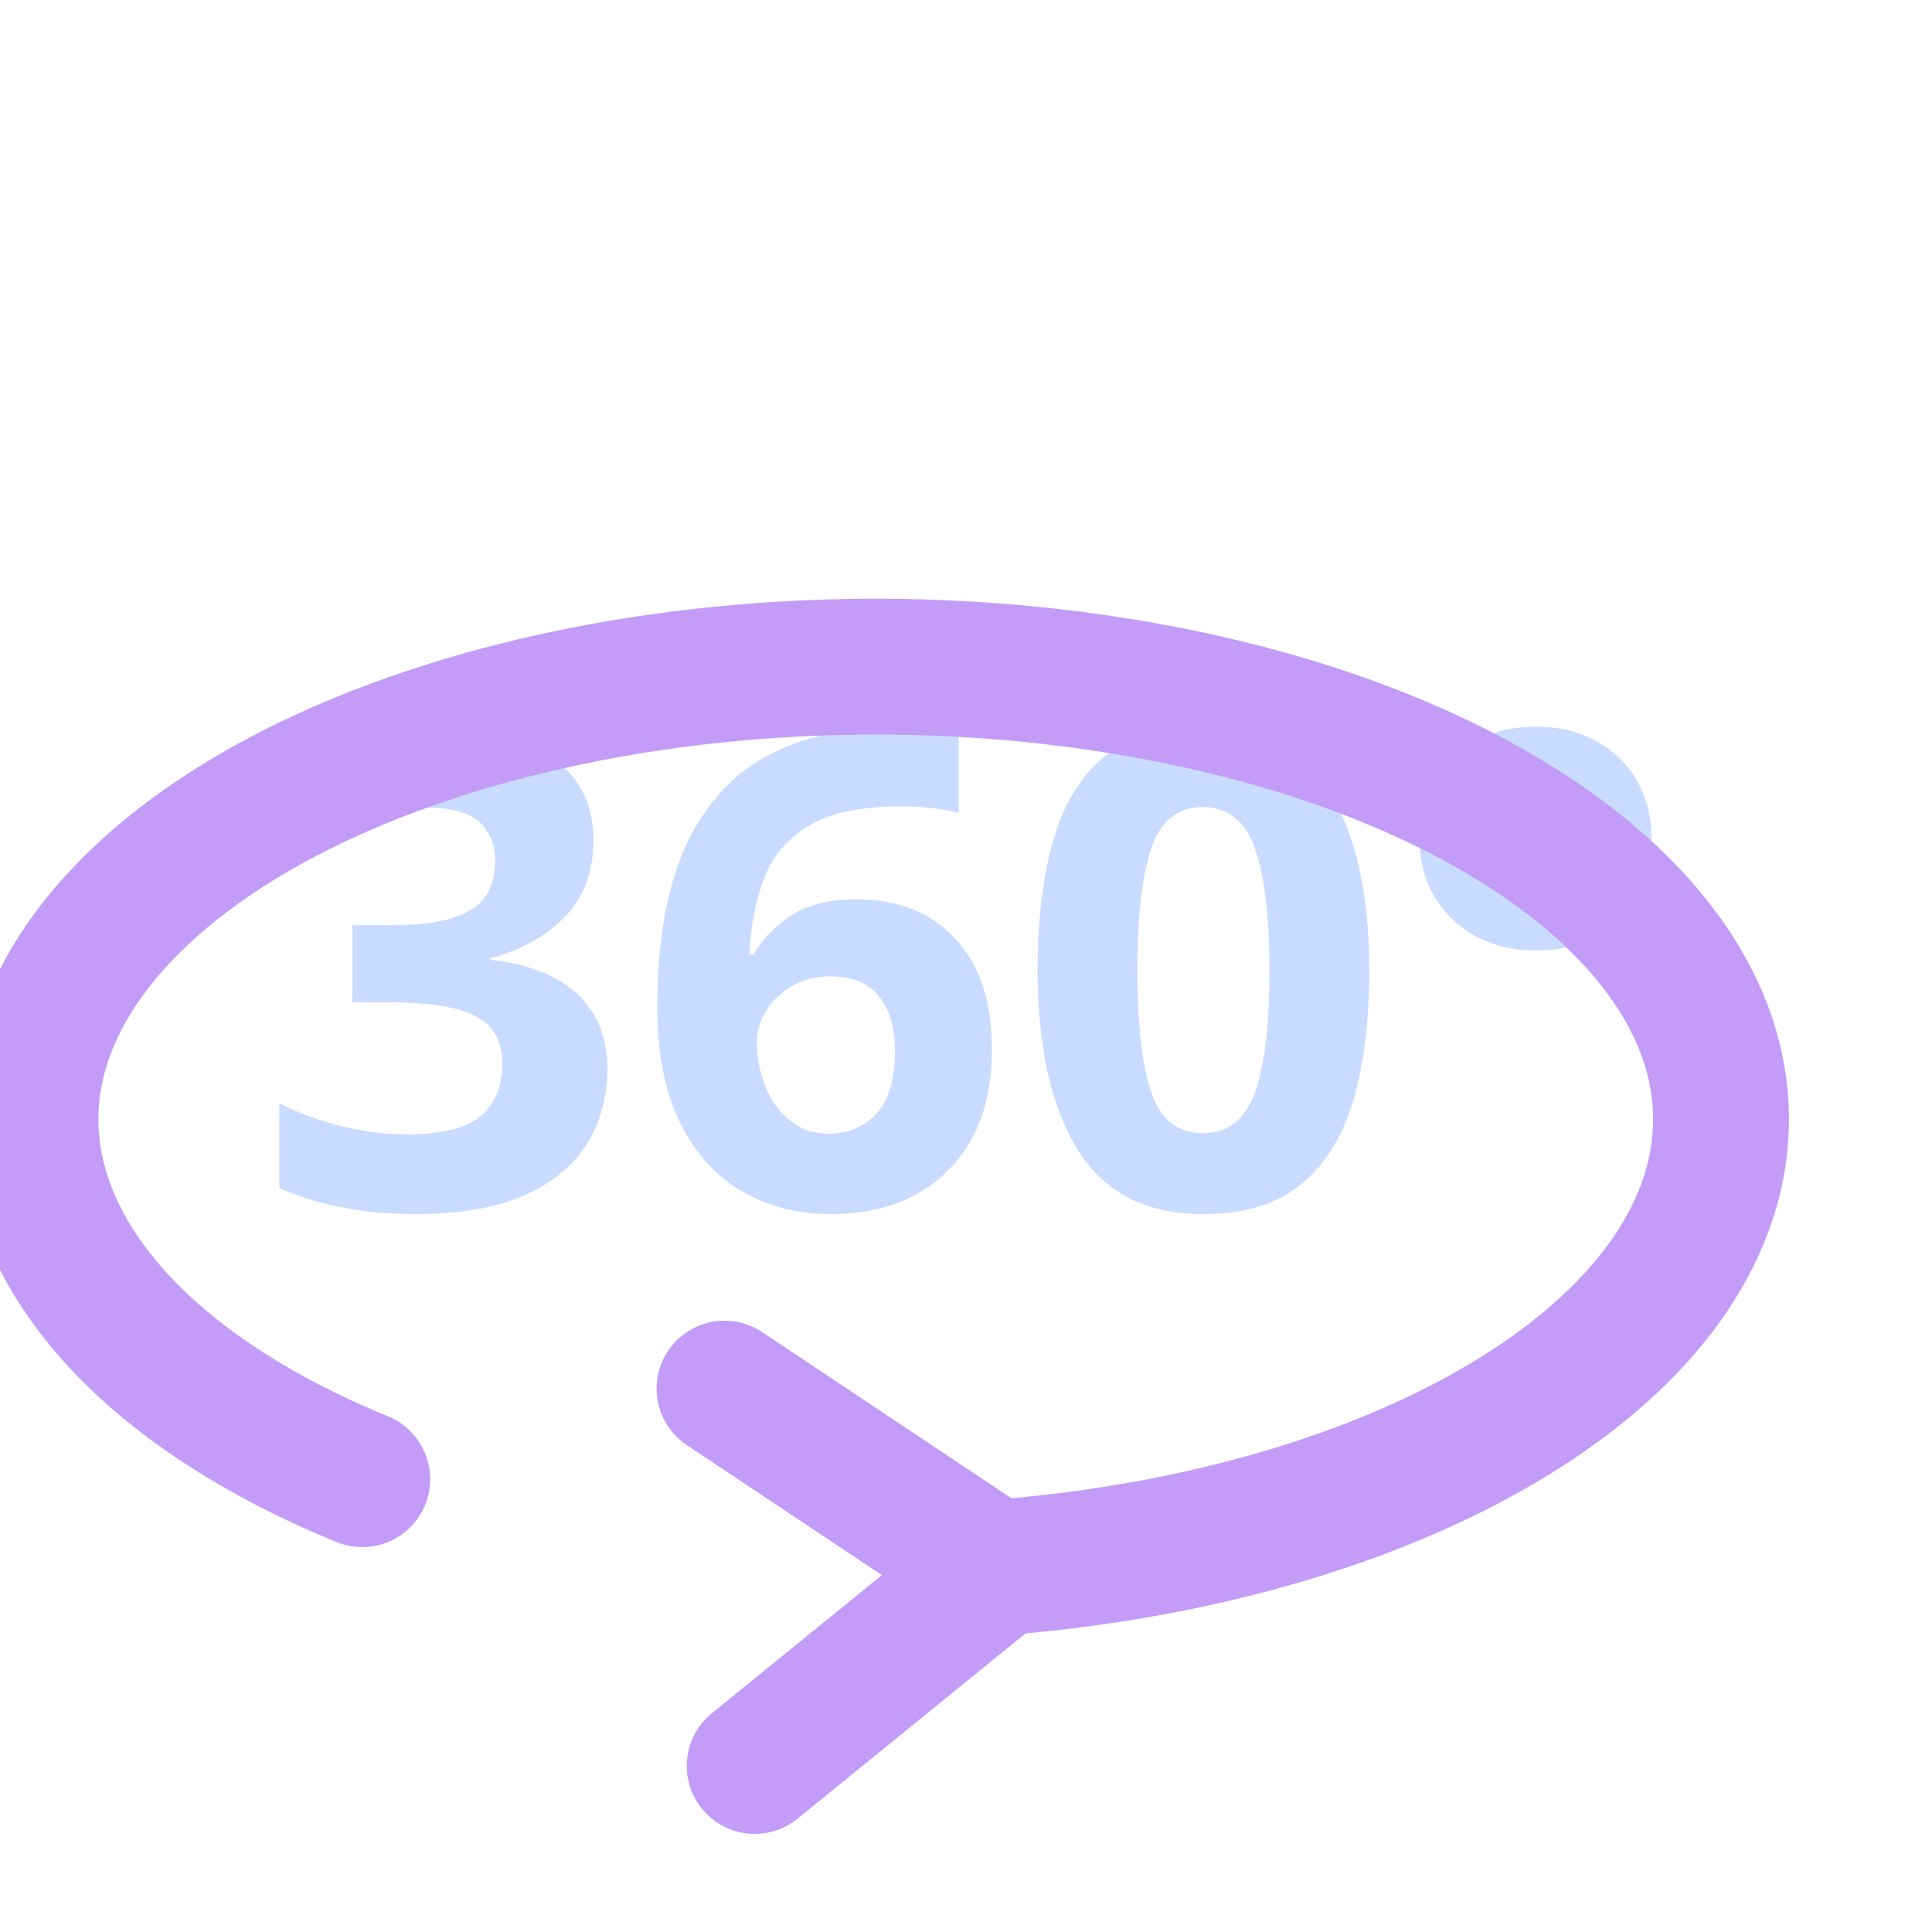
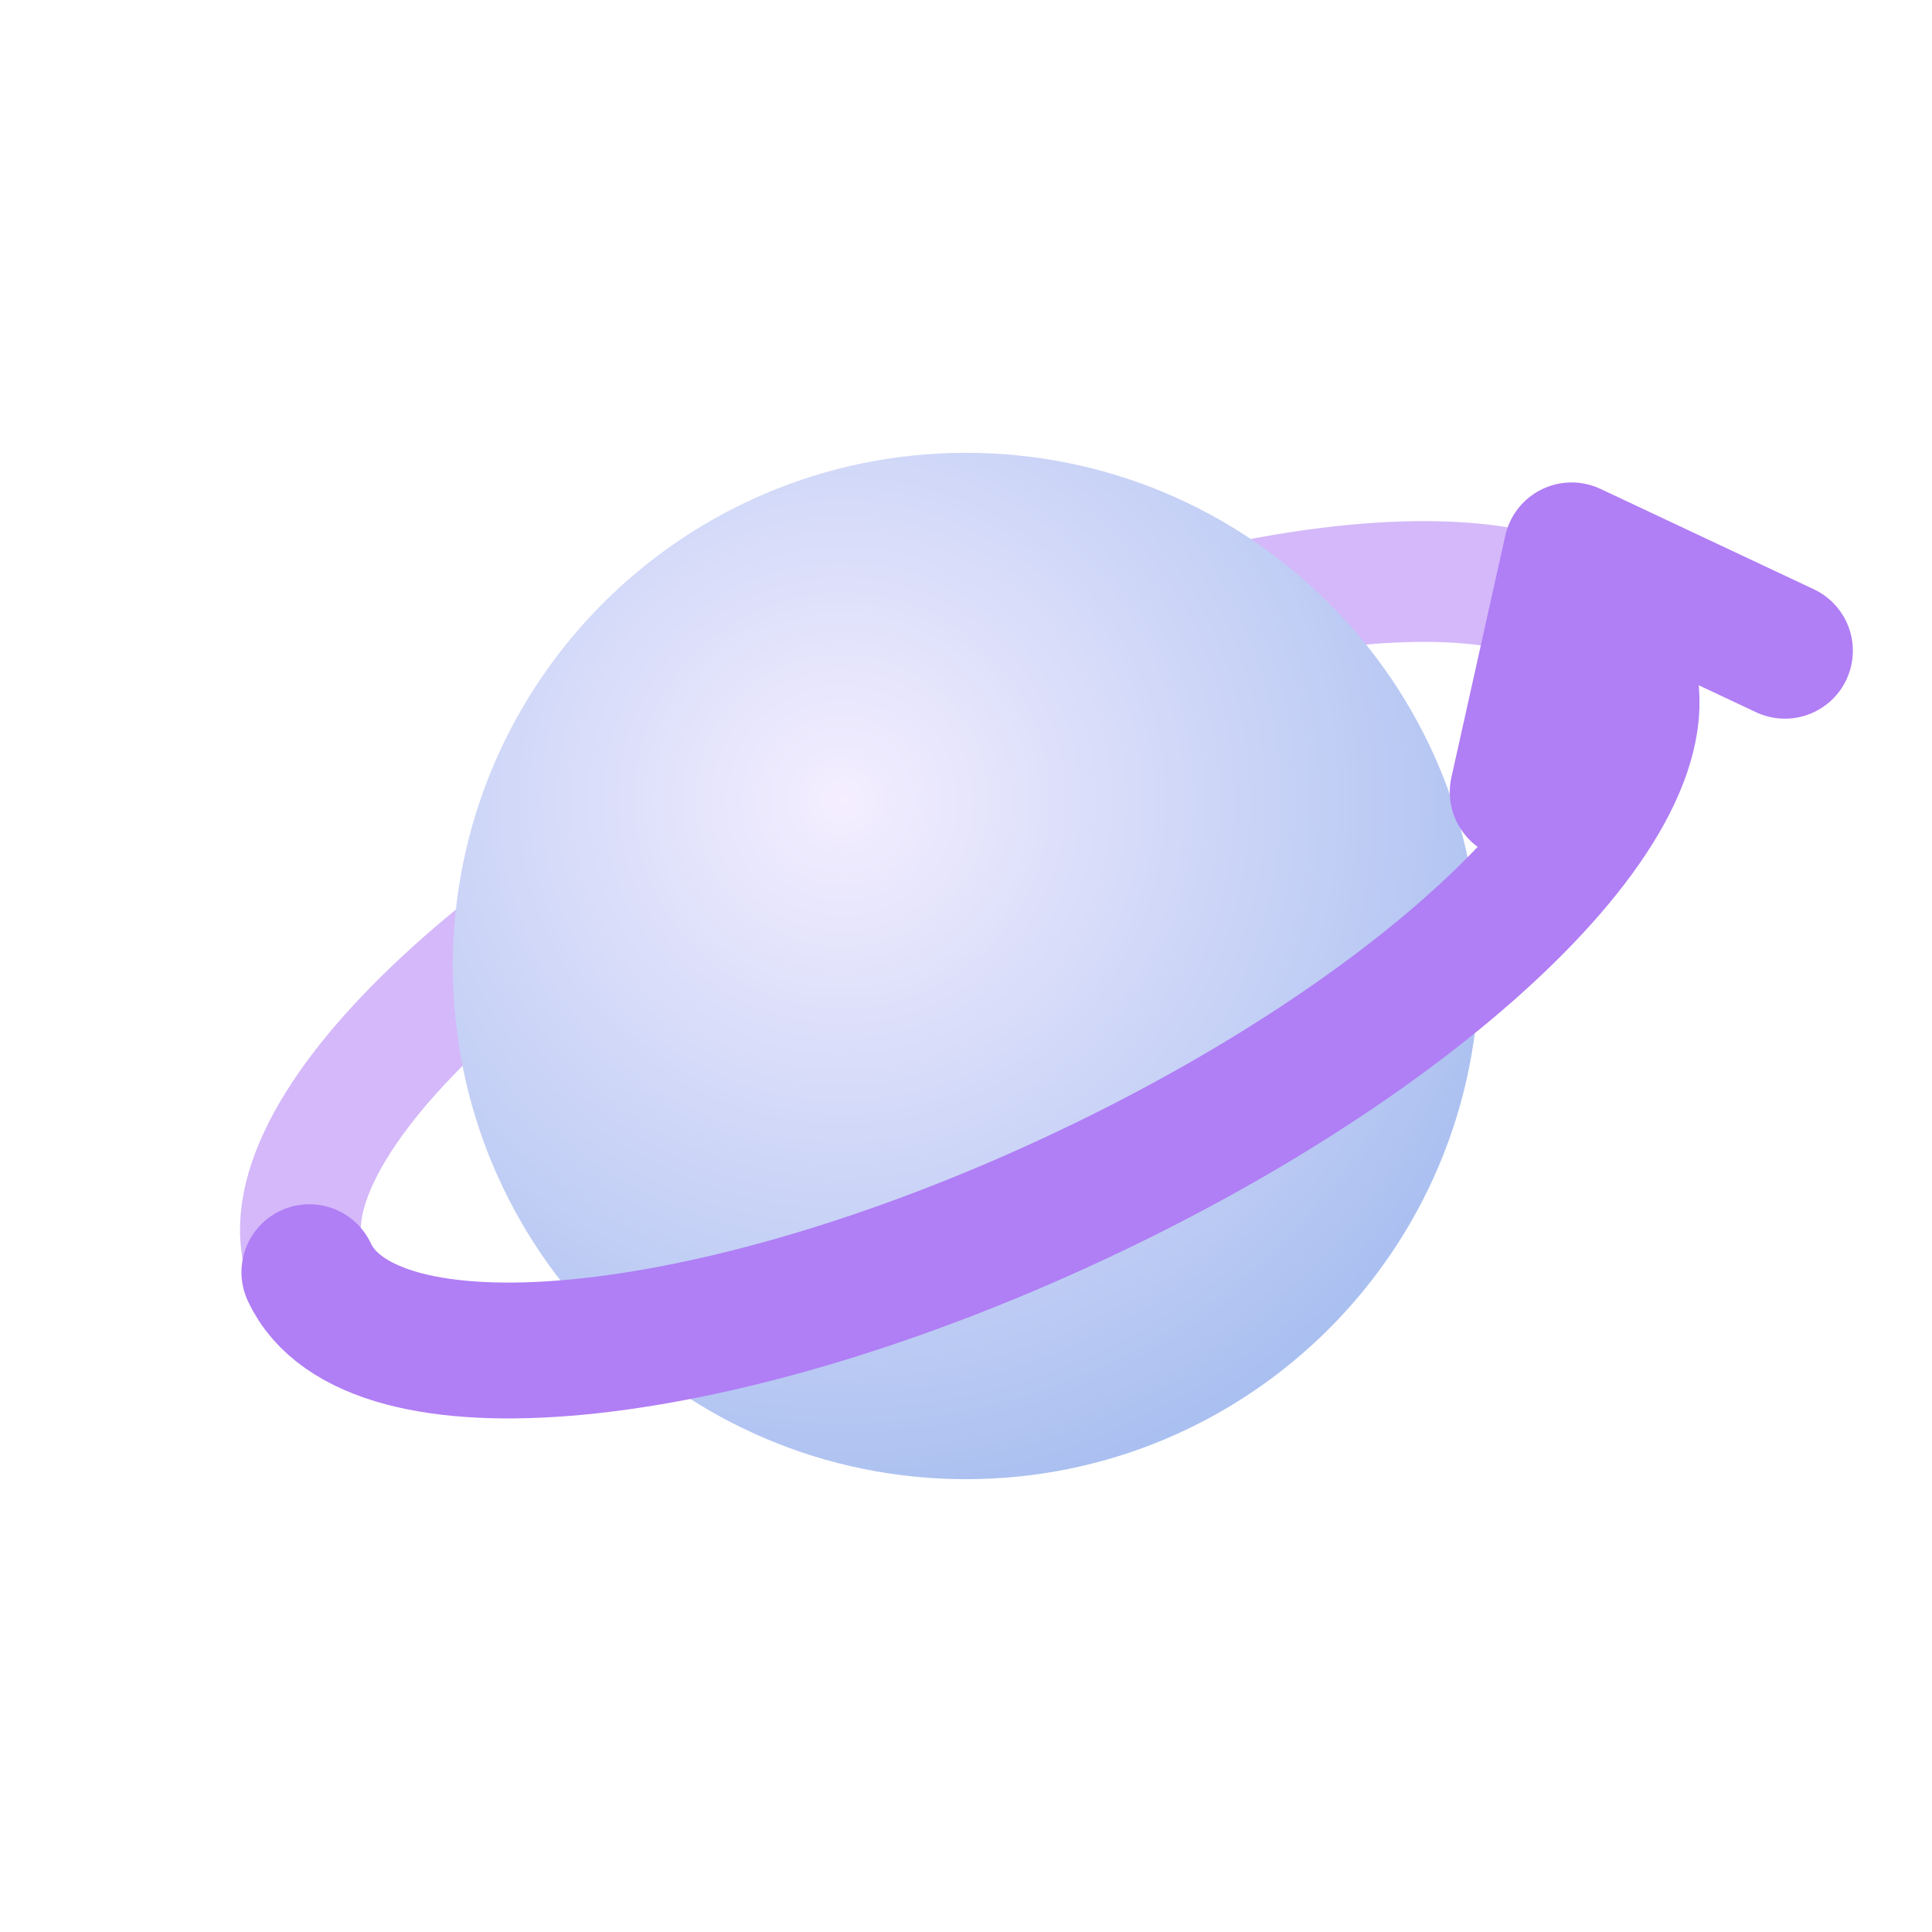
<svg xmlns="http://www.w3.org/2000/svg" viewBox="0 0 128 128">
-   <text x="64" y="80" text-anchor="middle" font-family="sans-serif" font-weight="900" font-size="44" fill="#c9dcff">360°</text>
-   <path d="M24 98 A56 30 0 1 1 64 104" stroke="#c39cf7" stroke-width="9" fill="none" stroke-linecap="round" />
-   <path d="M48 92 L66 104 L50 117" stroke="#c39cf7" stroke-width="9" fill="none" stroke-linecap="round" stroke-linejoin="round" />
+   <defs>
+     <radialGradient id="s" cx="0.38" cy="0.34" r="0.7">
+       <stop offset="0" stop-color="#f4eeff" />
+       <stop offset="1" stop-color="#a9bff0" />
+     </radialGradient>
+   </defs>
+   <g transform="rotate(-25 64 64)">
+     <path d="M16 64 A48 17 0 0 1 112 64" stroke="#b07ef5" stroke-width="8" fill="none" opacity="0.55" />
+   </g>
+   <circle cx="64" cy="64" r="34" fill="url(#s)" />
+   <g transform="rotate(-25 64 64)">
+     <path d="M16 64 A48 17 0 0 0 112 64" stroke="#b07ef5" stroke-width="9" fill="none" stroke-linecap="round" />
+     <path d="M102 69 L112 56 L122 68" stroke="#b07ef5" stroke-width="9" fill="none" stroke-linecap="round" stroke-linejoin="round" />
+   </g>
</svg>
